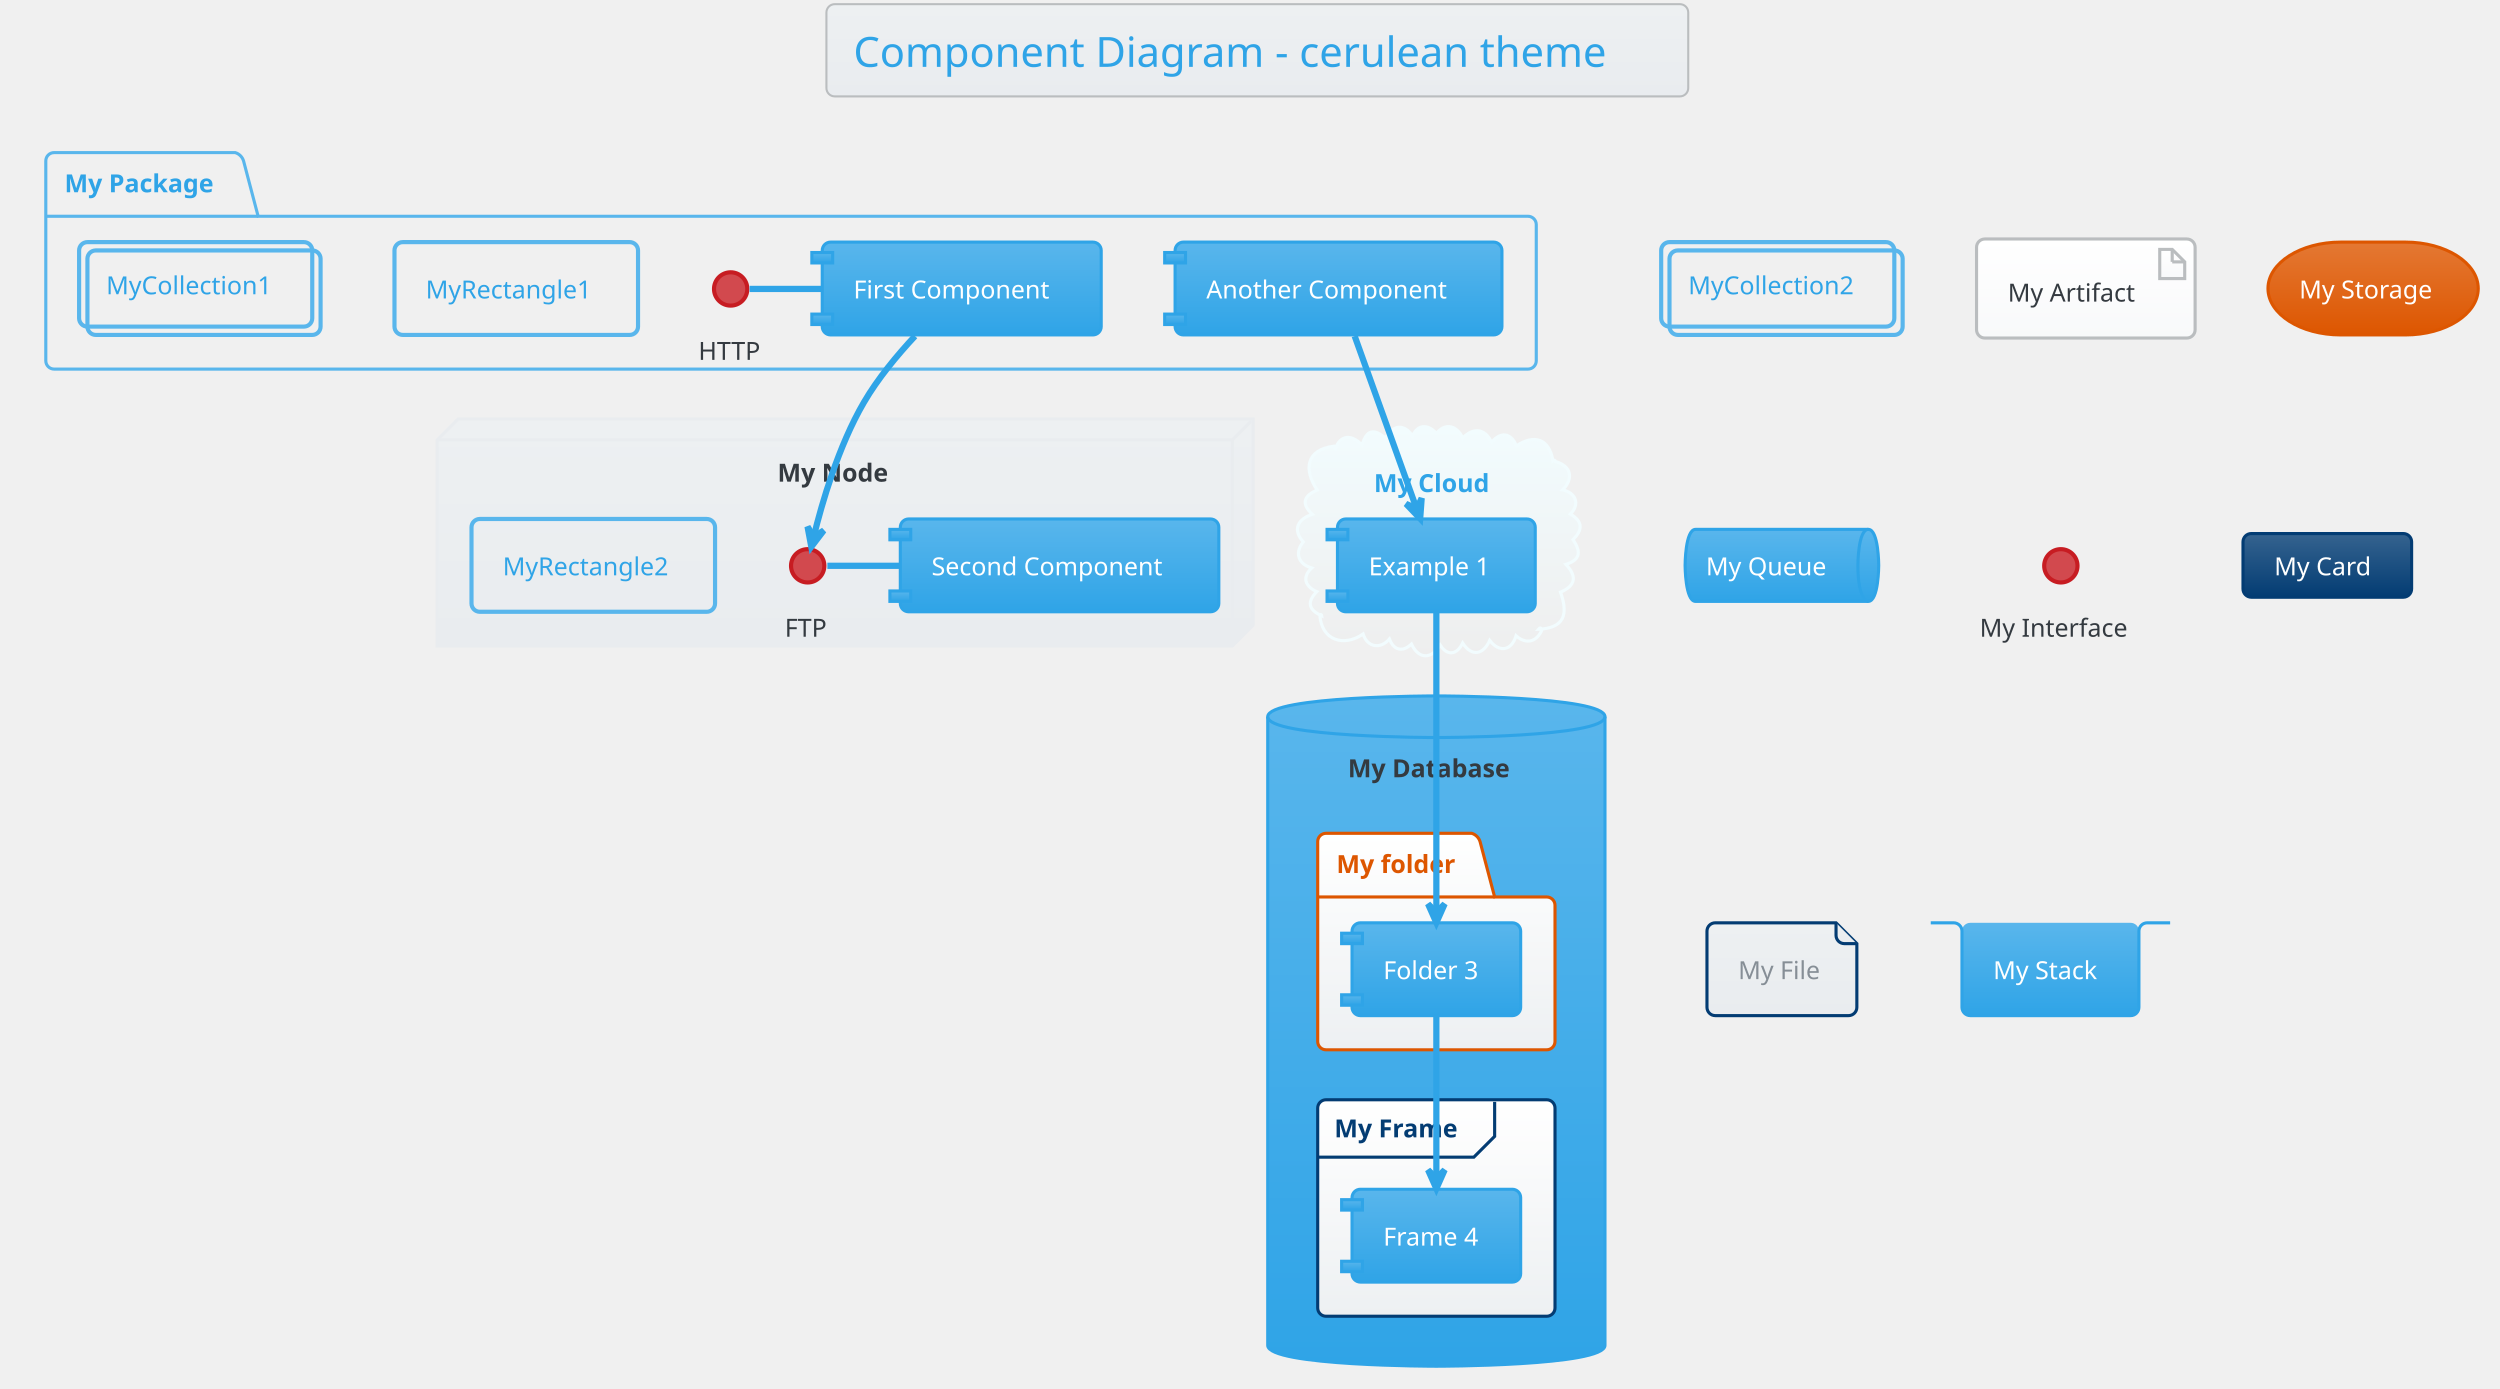
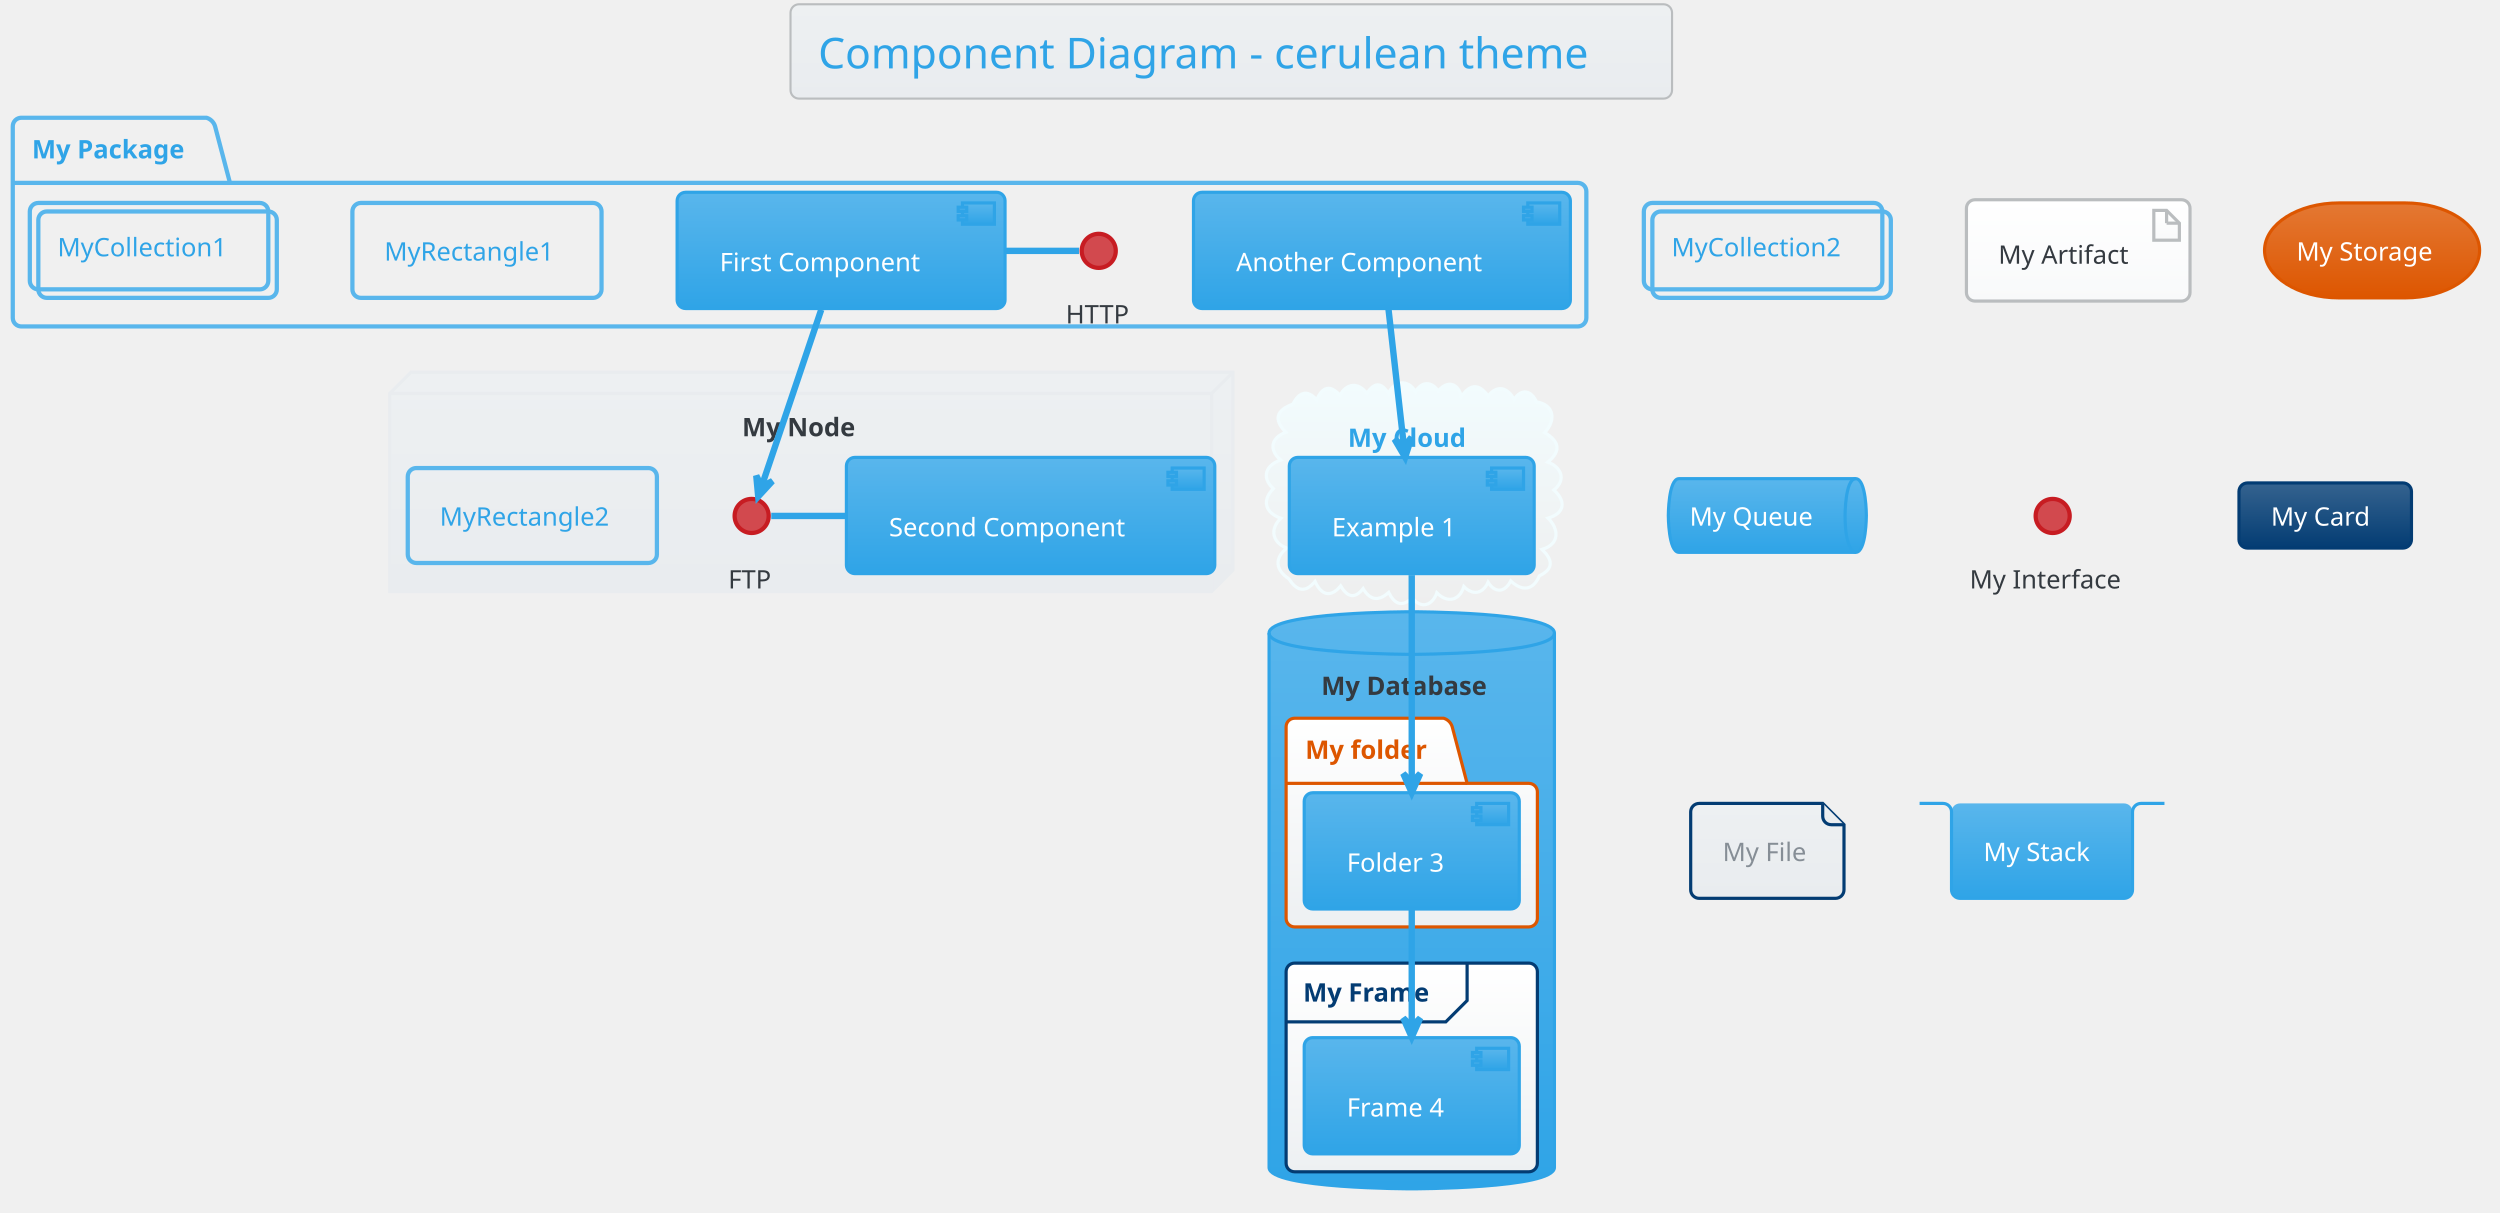
- <svg xmlns="http://www.w3.org/2000/svg" contentScriptType="application/ecmascript" contentStyleType="text/css" height="695.833px" preserveAspectRatio="none" style="width:1251px;height:695px;background:#00000000;" version="1.1" viewBox="0 0 1251 695" width="1251.042px" zoomAndPan="magnify">
+ <svg xmlns="http://www.w3.org/2000/svg" contentScriptType="application/ecmascript" contentStyleType="text/css" height="593.75px" preserveAspectRatio="none" style="width:1223px;height:593px;background:#00000000;" version="1.1" viewBox="0 0 1223 593" width="1223.958px" zoomAndPan="magnify">
  <defs>
-     <linearGradient id="g1f52p0mfch8zu0" x1="50%" x2="50%" y1="0%" y2="100%">
+     <linearGradient id="g195crg0x6zgbq0" x1="50%" x2="50%" y1="0%" y2="100%">
      <stop offset="0%" stop-color="#EDF0F2" />
      <stop offset="100%" stop-color="#E9ECEF" />
    </linearGradient>
-     <linearGradient id="g1f52p0mfch8zu1" x1="50%" x2="50%" y1="0%" y2="100%">
+     <linearGradient id="g195crg0x6zgbq1" x1="50%" x2="50%" y1="0%" y2="100%">
      <stop offset="0%" stop-color="#F2FCFE" />
      <stop offset="100%" stop-color="#EEEEEE" />
    </linearGradient>
-     <linearGradient id="g1f52p0mfch8zu2" x1="50%" x2="50%" y1="0%" y2="100%">
+     <linearGradient id="g195crg0x6zgbq2" x1="50%" x2="50%" y1="0%" y2="100%">
      <stop offset="0%" stop-color="#59B6EC" />
      <stop offset="100%" stop-color="#2FA4E7" />
    </linearGradient>
-     <linearGradient id="g1f52p0mfch8zu3" x1="50%" x2="50%" y1="0%" y2="100%">
+     <linearGradient id="g195crg0x6zgbq3" x1="50%" x2="50%" y1="0%" y2="100%">
      <stop offset="0%" stop-color="#FFFFFF" />
      <stop offset="100%" stop-color="#EDF0F2" />
    </linearGradient>
-     <linearGradient id="g1f52p0mfch8zu4" x1="50%" x2="50%" y1="0%" y2="100%">
+     <linearGradient id="g195crg0x6zgbq4" x1="50%" x2="50%" y1="0%" y2="100%">
      <stop offset="0%" stop-color="#FFFFFF" />
      <stop offset="100%" stop-color="#F8F9FA" />
    </linearGradient>
-     <linearGradient id="g1f52p0mfch8zu5" x1="50%" x2="50%" y1="0%" y2="100%">
+     <linearGradient id="g195crg0x6zgbq5" x1="50%" x2="50%" y1="0%" y2="100%">
      <stop offset="0%" stop-color="#E47833" />
      <stop offset="100%" stop-color="#DD5600" />
    </linearGradient>
-     <linearGradient id="g1f52p0mfch8zu6" x1="50%" x2="50%" y1="0%" y2="100%">
+     <linearGradient id="g195crg0x6zgbq6" x1="50%" x2="50%" y1="0%" y2="100%">
      <stop offset="0%" stop-color="#35638F" />
      <stop offset="100%" stop-color="#033C73" />
    </linearGradient>
  </defs>
  <g>
-     <rect fill="url(#g1f52p0mfch8zu0)" height="46.153" rx="4.167" ry="4.167" style="stroke: #BABDBF; stroke-width: 1.042;" width="431.25" x="413.542" y="2.083" />
-     <text fill="#2FA4E7" font-family="Verdana" font-size="20.833" lengthAdjust="spacingAndGlyphs" textLength="404.167" x="427.083" y="33.445">Component Diagram - cerulean theme</text>
-     <path d="M27.083,76.361 L117.708,76.361 A6.25,6.25 0 0 1 121.875,80.528 L129.167,108.219 L764.583,108.219 A4.167,4.167 0 0 1 768.75,112.386 L768.75,180.528 A4.167,4.167 0 0 1 764.583,184.694 L27.083,184.694 A4.167,4.167 0 0 1 22.917,180.528 L22.917,80.528 A4.167,4.167 0 0 1 27.083,76.361 " fill="#00000000" style="stroke: #59B6EC; stroke-width: 1.562;" />
-     <line style="stroke: #59B6EC; stroke-width: 1.562;" x1="22.917" x2="129.167" y1="108.219" y2="108.219" />
-     <text fill="#2FA4E7" font-family="Verdana" font-size="12.5" font-weight="bold" lengthAdjust="spacingAndGlyphs" textLength="82.292" x="32.292" y="96.22">My Package</text>
-     <polygon fill="url(#g1f52p0mfch8zu0)" points="218.75,220.111,229.167,209.694,627.083,209.694,627.083,312.819,616.667,323.236,218.75,323.236,218.75,220.111" style="stroke: #E9ECEF; stroke-width: 1.562;" />
-     <line style="stroke: #E9ECEF; stroke-width: 1.562;" x1="616.667" x2="626.042" y1="220.111" y2="210.736" />
-     <line style="stroke: #E9ECEF; stroke-width: 1.562;" x1="218.75" x2="616.667" y1="220.111" y2="220.111" />
-     <line style="stroke: #E9ECEF; stroke-width: 1.562;" x1="616.667" x2="616.667" y1="220.111" y2="323.236" />
-     <text fill="#343A40" font-family="Verdana" font-size="12.5" font-weight="bold" lengthAdjust="spacingAndGlyphs" textLength="59.375" x="389.062" y="241.012">My Node</text>
-     <path d="M667.925,225.047 C670.765,217.118 676.477,217.381 681.581,222.716 C683.749,215.081 687.475,214.2 693.341,219.302 C696.602,212.798 702.547,211.593 706.862,218.216 C709.44,211.876 714.973,212.44 718.764,216.878 C723.478,211.072 729.284,213.263 731.949,219.182 C737.171,213.832 743.013,214.221 746.392,221.32 C750.919,215.904 756.015,216.405 758.819,223.09 C767.63,217.23 775.208,219.357 777.083,230.528 C777.644,230.088 778.184,230.139 778.352,230.932 C786.328,233.231 787.557,239.424 781.943,245.154 C788.464,246.482 790.855,252.214 785.817,257.245 C792.106,260.929 792.105,265.156 787.136,270.004 C790.968,275.701 791.274,280.022 783.577,282.412 C789.108,288.284 788.633,293.039 780.869,296.323 C784.778,307.207 783.08,314.272 769.792,314.903 C770.529,314.003 771.103,314.041 771.63,315.1 C769.045,321.231 763.715,322.724 758.636,318.119 C756.34,325.842 750.213,326.644 745.442,320.468 C742.293,327.648 736.444,328.793 731.915,321.784 C729.144,327.53 724.437,328.625 720.649,322.771 C716.39,329.914 710.041,330.157 706.283,322.292 C701.872,326.526 697.389,325.444 695.278,319.745 C690.82,324.954 684.256,324.079 682.09,317.237 C672.539,323.927 661.235,320.582 660.417,307.611 C660.987,307.304 661.35,307.598 661.43,308.173 C654.902,305.239 653.71,301.445 658.899,296.062 C653.258,293.581 651.237,288.975 656.379,284.202 C649.691,282.332 647.641,276.69 652.147,271.182 C646.438,264.784 649.722,259.63 656.659,257.361 C651.001,251.993 652.353,248.082 659.125,245.243 C652.429,235.164 653.172,225.035 667.708,223.236 C668.636,223.703 668.672,224.38 667.925,225.047 " fill="url(#g1f52p0mfch8zu1)" style="stroke: #F2FCFE; stroke-width: 1.562;" />
-     <text fill="#2FA4E7" font-family="Verdana" font-size="12.5" font-weight="bold" lengthAdjust="spacingAndGlyphs" textLength="62.5" x="687.5" y="246.22">My Cloud</text>
-     <path d="M634.375,358.653 C634.375,348.236 718.75,348.236 718.75,348.236 C718.75,348.236 803.125,348.236 803.125,358.653 L803.125,673.236 C803.125,683.653 718.75,683.653 718.75,683.653 C718.75,683.653 634.375,683.653 634.375,673.236 L634.375,358.653 " fill="url(#g1f52p0mfch8zu2)" style="stroke: #2FA4E7; stroke-width: 1.562;" />
-     <path d="M634.375,358.653 C634.375,369.069 718.75,369.069 718.75,369.069 C718.75,369.069 803.125,369.069 803.125,358.653 " fill="none" style="stroke: #2FA4E7; stroke-width: 1.562;" />
-     <text fill="#343A40" font-family="Verdana" font-size="12.5" font-weight="bold" lengthAdjust="spacingAndGlyphs" textLength="88.542" x="674.479" y="388.928">My Database</text>
-     <path d="M663.542,416.986 L736.458,416.986 A6.25,6.25 0 0 1 740.625,421.153 L747.917,448.844 L773.958,448.844 A4.167,4.167 0 0 1 778.125,453.011 L778.125,521.153 A4.167,4.167 0 0 1 773.958,525.319 L663.542,525.319 A4.167,4.167 0 0 1 659.375,521.153 L659.375,421.153 A4.167,4.167 0 0 1 663.542,416.986 " fill="url(#g1f52p0mfch8zu3)" style="stroke: #DD5600; stroke-width: 1.562;" />
-     <line style="stroke: #DD5600; stroke-width: 1.562;" x1="659.375" x2="747.917" y1="448.844" y2="448.844" />
-     <text fill="#DD5600" font-family="Verdana" font-size="12.5" font-weight="bold" lengthAdjust="spacingAndGlyphs" textLength="64.583" x="668.75" y="436.845">My folder</text>
-     <rect fill="url(#g1f52p0mfch8zu3)" height="108.333" rx="4.167" ry="4.167" style="stroke: #033C73; stroke-width: 1.562;" width="118.75" x="659.375" y="550.319" />
-     <path d="M747.917,551.361 L747.917,568.636 L737.5,579.053 L659.375,579.053 " fill="none" style="stroke: #033C73; stroke-width: 1.562;" />
-     <text fill="#033C73" font-family="Verdana" font-size="12.5" font-weight="bold" lengthAdjust="spacingAndGlyphs" textLength="67.708" x="667.708" y="569.137">My Frame</text>
-     <ellipse cx="365.625" cy="144.59" fill="#D2494E" rx="8.333" ry="8.333" style="stroke: #C71C22; stroke-width: 2.083;" />
-     <text fill="#343A40" font-family="Verdana" font-size="12.5" lengthAdjust="spacingAndGlyphs" textLength="32.292" x="349.479" y="180.074">HTTP</text>
-     <rect fill="url(#g1f52p0mfch8zu2)" height="46.442" rx="4.167" ry="4.167" style="stroke: #2FA4E7; stroke-width: 1.562;" width="139.583" x="411.458" y="121.153" />
-     <rect fill="url(#g1f52p0mfch8zu2)" height="5.208" style="stroke: #2FA4E7; stroke-width: 1.562;" width="10.417" x="406.25" y="126.361" />
-     <rect fill="url(#g1f52p0mfch8zu2)" height="5.208" style="stroke: #2FA4E7; stroke-width: 1.562;" width="10.417" x="406.25" y="157.178" />
-     <text fill="#FFFFFF" font-family="Verdana" font-size="12.5" lengthAdjust="spacingAndGlyphs" textLength="108.333" x="427.083" y="149.345">First Component</text>
-     <rect fill="url(#g1f52p0mfch8zu2)" height="46.442" rx="4.167" ry="4.167" style="stroke: #2FA4E7; stroke-width: 1.562;" width="163.542" x="588.021" y="121.153" />
-     <rect fill="url(#g1f52p0mfch8zu2)" height="5.208" style="stroke: #2FA4E7; stroke-width: 1.562;" width="10.417" x="582.812" y="126.361" />
-     <rect fill="url(#g1f52p0mfch8zu2)" height="5.208" style="stroke: #2FA4E7; stroke-width: 1.562;" width="10.417" x="582.812" y="157.178" />
-     <text fill="#FFFFFF" font-family="Verdana" font-size="12.5" lengthAdjust="spacingAndGlyphs" textLength="132.292" x="603.646" y="149.345">Another Component</text>
-     <rect fill="#00000000" height="46.442" rx="4.167" ry="4.167" style="stroke: #59B6EC; stroke-width: 2.083;" width="121.875" x="197.396" y="121.153" />
-     <text fill="#2FA4E7" font-family="Verdana" font-size="12.5" lengthAdjust="spacingAndGlyphs" textLength="90.625" x="213.021" y="149.345">MyRectangle1</text>
-     <rect fill="#00000000" height="42.275" rx="4.167" ry="4.167" style="stroke: #59B6EC; stroke-width: 2.083;" width="116.667" x="43.75" y="125.319" />
-     <rect fill="#00000000" height="42.275" rx="4.167" ry="4.167" style="stroke: #59B6EC; stroke-width: 2.083;" width="116.667" x="39.583" y="121.153" />
-     <text fill="#2FA4E7" font-family="Verdana" font-size="12.5" lengthAdjust="spacingAndGlyphs" textLength="89.583" x="53.125" y="147.262">MyCollection1</text>
-     <ellipse cx="404.167" cy="283.132" fill="#D2494E" rx="8.333" ry="8.333" style="stroke: #C71C22; stroke-width: 2.083;" />
-     <text fill="#343A40" font-family="Verdana" font-size="12.5" lengthAdjust="spacingAndGlyphs" textLength="22.917" x="392.708" y="318.616">FTP</text>
-     <rect fill="url(#g1f52p0mfch8zu2)" height="46.442" rx="4.167" ry="4.167" style="stroke: #2FA4E7; stroke-width: 1.562;" width="159.375" x="450.521" y="259.694" />
-     <rect fill="url(#g1f52p0mfch8zu2)" height="5.208" style="stroke: #2FA4E7; stroke-width: 1.562;" width="10.417" x="445.312" y="264.903" />
-     <rect fill="url(#g1f52p0mfch8zu2)" height="5.208" style="stroke: #2FA4E7; stroke-width: 1.562;" width="10.417" x="445.312" y="295.719" />
-     <text fill="#FFFFFF" font-family="Verdana" font-size="12.5" lengthAdjust="spacingAndGlyphs" textLength="128.125" x="466.146" y="287.887">Second Component</text>
-     <rect fill="#00000000" height="46.442" rx="4.167" ry="4.167" style="stroke: #59B6EC; stroke-width: 2.083;" width="121.875" x="235.938" y="259.694" />
-     <text fill="#2FA4E7" font-family="Verdana" font-size="12.5" lengthAdjust="spacingAndGlyphs" textLength="90.625" x="251.562" y="287.887">MyRectangle2</text>
-     <rect fill="url(#g1f52p0mfch8zu2)" height="46.442" rx="4.167" ry="4.167" style="stroke: #2FA4E7; stroke-width: 1.562;" width="98.958" x="669.271" y="259.694" />
-     <rect fill="url(#g1f52p0mfch8zu2)" height="5.208" style="stroke: #2FA4E7; stroke-width: 1.562;" width="10.417" x="664.062" y="264.903" />
-     <rect fill="url(#g1f52p0mfch8zu2)" height="5.208" style="stroke: #2FA4E7; stroke-width: 1.562;" width="10.417" x="664.062" y="295.719" />
-     <text fill="#FFFFFF" font-family="Verdana" font-size="12.5" lengthAdjust="spacingAndGlyphs" textLength="67.708" x="684.896" y="287.887">Example 1</text>
-     <rect fill="url(#g1f52p0mfch8zu2)" height="46.442" rx="4.167" ry="4.167" style="stroke: #2FA4E7; stroke-width: 1.562;" width="84.375" x="676.562" y="461.778" />
-     <rect fill="url(#g1f52p0mfch8zu2)" height="5.208" style="stroke: #2FA4E7; stroke-width: 1.562;" width="10.417" x="671.354" y="466.986" />
-     <rect fill="url(#g1f52p0mfch8zu2)" height="5.208" style="stroke: #2FA4E7; stroke-width: 1.562;" width="10.417" x="671.354" y="497.803" />
-     <text fill="#FFFFFF" font-family="Verdana" font-size="12.5" lengthAdjust="spacingAndGlyphs" textLength="53.125" x="692.188" y="489.97">Folder 3</text>
-     <rect fill="url(#g1f52p0mfch8zu2)" height="46.442" rx="4.167" ry="4.167" style="stroke: #2FA4E7; stroke-width: 1.562;" width="84.375" x="676.562" y="595.111" />
-     <rect fill="url(#g1f52p0mfch8zu2)" height="5.208" style="stroke: #2FA4E7; stroke-width: 1.562;" width="10.417" x="671.354" y="600.319" />
-     <rect fill="url(#g1f52p0mfch8zu2)" height="5.208" style="stroke: #2FA4E7; stroke-width: 1.562;" width="10.417" x="671.354" y="631.136" />
-     <text fill="#FFFFFF" font-family="Verdana" font-size="12.5" lengthAdjust="spacingAndGlyphs" textLength="53.125" x="692.188" y="623.303">Frame 4</text>
-     <rect fill="#00000000" height="42.275" rx="4.167" ry="4.167" style="stroke: #59B6EC; stroke-width: 2.083;" width="116.667" x="835.417" y="125.319" />
-     <rect fill="#00000000" height="42.275" rx="4.167" ry="4.167" style="stroke: #59B6EC; stroke-width: 2.083;" width="116.667" x="831.25" y="121.153" />
-     <text fill="#2FA4E7" font-family="Verdana" font-size="12.5" lengthAdjust="spacingAndGlyphs" textLength="89.583" x="844.792" y="147.262">MyCollection2</text>
-     <rect fill="url(#g1f52p0mfch8zu4)" height="49.567" rx="4.167" ry="4.167" style="stroke: #BABDBF; stroke-width: 1.562;" width="109.375" x="989.062" y="119.59" />
-     <polygon fill="url(#g1f52p0mfch8zu4)" points="1080.729,124.799,1080.729,139.382,1093.229,139.382,1093.229,131.049,1086.979,124.799,1080.729,124.799" style="stroke: #BABDBF; stroke-width: 1.562;" />
-     <line style="stroke: #BABDBF; stroke-width: 1.562;" x1="1086.979" x2="1086.979" y1="124.799" y2="131.049" />
-     <line style="stroke: #BABDBF; stroke-width: 1.562;" x1="1093.229" x2="1086.979" y1="131.049" y2="131.049" />
-     <text fill="#343A40" font-family="Verdana" font-size="12.5" lengthAdjust="spacingAndGlyphs" textLength="67.708" x="1004.688" y="150.907">My Artifact</text>
-     <rect fill="url(#g1f52p0mfch8zu5)" height="46.442" rx="36.458" ry="36.458" style="stroke: #DD5600; stroke-width: 1.562;" width="105.208" x="1134.896" y="121.153" />
-     <text fill="#FFFFFF" font-family="Verdana" font-size="12.5" lengthAdjust="spacingAndGlyphs" textLength="73.958" x="1150.521" y="149.345">My Storage</text>
-     <path d="M848.438,264.903 L934.896,264.903 C940.104,264.903 940.104,282.915 940.104,282.915 C940.104,282.915 940.104,300.928 934.896,300.928 L848.438,300.928 C843.229,300.928 843.229,282.915 843.229,282.915 C843.229,282.915 843.229,264.903 848.438,264.903 " fill="url(#g1f52p0mfch8zu2)" style="stroke: #2FA4E7; stroke-width: 1.562;" />
-     <path d="M934.896,264.903 C929.688,264.903 929.688,282.915 929.688,282.915 C929.688,300.928 934.896,300.928 934.896,300.928 " fill="none" style="stroke: #2FA4E7; stroke-width: 1.562;" />
-     <text fill="#FFFFFF" font-family="Verdana" font-size="12.5" lengthAdjust="spacingAndGlyphs" textLength="65.625" x="853.646" y="287.887">My Queue</text>
-     <ellipse cx="1031.25" cy="283.132" fill="#D2494E" rx="8.333" ry="8.333" style="stroke: #C71C22; stroke-width: 2.083;" />
-     <text fill="#343A40" font-family="Verdana" font-size="12.5" lengthAdjust="spacingAndGlyphs" textLength="81.25" x="990.625" y="318.616">My Interface</text>
-     <rect fill="url(#g1f52p0mfch8zu6)" height="31.858" rx="4.167" ry="4.167" style="stroke: #033C73; stroke-width: 1.562;" width="84.375" x="1122.396" y="266.986" />
-     <text fill="#FFFFFF" font-family="Verdana" font-size="12.5" lengthAdjust="spacingAndGlyphs" textLength="53.125" x="1138.021" y="287.887">My Card</text>
-     <path d="M854.167,465.944 L854.167,504.053 A4.167,4.167 0 0 0 858.333,508.219 L925,508.219 A4.167,4.167 0 0 0 929.167,504.053 L929.167,472.194 L918.75,461.778 L858.333,461.778 A4.167,4.167 0 0 0 854.167,465.944 " fill="url(#g1f52p0mfch8zu0)" style="stroke: #033C73; stroke-width: 1.562;" />
-     <path d="M918.75,461.778 L918.75,468.028 A4.167,4.167 0 0 0 922.917,472.194 L929.167,472.194 " fill="url(#g1f52p0mfch8zu0)" style="stroke: #033C73; stroke-width: 1.562;" />
-     <text fill="#868E96" font-family="Verdana" font-size="12.5" lengthAdjust="spacingAndGlyphs" textLength="43.75" x="869.792" y="489.97">My File</text>
-     <rect fill="url(#g1f52p0mfch8zu2)" height="46.442" rx="4.167" ry="4.167" style="stroke: none; stroke-width: 1.562;" width="88.542" x="981.771" y="461.778" />
-     <path d="M966.146,461.778 L977.604,461.778 A4.167,4.167 0 0 1 981.771,465.944 L981.771,504.053 A4.167,4.167 0 0 0 985.938,508.219 L1066.146,508.219 A4.167,4.167 0 0 0 1070.312,504.053 L1070.312,465.944 A4.167,4.167 0 0 1 1074.479,461.778 L1085.938,461.778 " fill="none" style="stroke: #2FA4E7; stroke-width: 1.562;" />
-     <text fill="#FFFFFF" font-family="Verdana" font-size="12.5" lengthAdjust="spacingAndGlyphs" textLength="57.292" x="997.396" y="489.97">My Stack</text>
-     <path d="M375.109,144.59 C387.133,144.59 399.157,144.59 411.181,144.59 " fill="none" id="HTTP-First Component" style="stroke: #2FA4E7; stroke-width: 3.125;" />
-     <path d="M414.014,283.132 C426.118,283.132 438.221,283.132 450.325,283.132 " fill="none" id="FTP-Second Component" style="stroke: #2FA4E7; stroke-width: 3.125;" />
-     <path d="M457.856,168.196 C448.926,177.769 439.234,189.458 432.292,201.361 C419.527,223.245 411.28,251.839 407.202,268.464 " fill="none" id="First Component-&gt;FTP" style="stroke: #2FA4E7; stroke-width: 3.125;" />
-     <polygon fill="#2FA4E7" points="405.978,273.616,412.199,265.458,407.182,268.549,404.091,263.532,405.978,273.616" style="stroke: #2FA4E7; stroke-width: 3.125;" />
-     <path d="M677.876,168.165 C686.38,191.868 699.771,229.189 708.89,254.606 " fill="none" id="Another Component-&gt;Example 1" style="stroke: #2FA4E7; stroke-width: 3.125;" />
-     <polygon fill="#2FA4E7" points="710.653,259.524,711.409,249.292,708.894,254.621,703.565,252.107,710.653,259.524" style="stroke: #2FA4E7; stroke-width: 3.125;" />
-     <path d="M718.75,306.728 C718.75,343.436 718.75,416.018 718.75,456.041 " fill="none" id="Example 1-&gt;Folder 3" style="stroke: #2FA4E7; stroke-width: 3.125;" />
-     <polygon fill="#2FA4E7" points="718.75,461.703,722.917,452.328,718.75,456.494,714.583,452.328,718.75,461.703" style="stroke: #2FA4E7; stroke-width: 3.125;" />
-     <path d="M718.75,508.819 C718.75,531.169 718.75,565.451 718.75,589.523 " fill="none" id="Folder 3-&gt;Frame 4" style="stroke: #2FA4E7; stroke-width: 3.125;" />
-     <polygon fill="#2FA4E7" points="718.75,594.8,722.917,585.425,718.75,589.591,714.583,585.425,718.75,594.8" style="stroke: #2FA4E7; stroke-width: 3.125;" />
+     <rect fill="url(#g195crg0x6zgbq0)" height="46.153" rx="4.167" ry="4.167" style="stroke: #BABDBF; stroke-width: 1.042;" width="431.25" x="386.719" y="2.083" />
+     <text fill="#2FA4E7" font-family="Verdana" font-size="20.833" lengthAdjust="spacingAndGlyphs" textLength="404.167" x="400.26" y="33.445">Component Diagram - cerulean theme</text>
+     <path d="M10.417,57.611 L101.042,57.611 A6.25,6.25 0 0 1 105.208,61.778 L112.5,89.469 L771.875,89.469 A4.167,4.167 0 0 1 776.042,93.636 L776.042,155.528 A4.167,4.167 0 0 1 771.875,159.694 L10.417,159.694 A4.167,4.167 0 0 1 6.25,155.528 L6.25,61.778 A4.167,4.167 0 0 1 10.417,57.611 " fill="#00000000" style="stroke: #59B6EC; stroke-width: 2.083;" />
+     <line style="stroke: #59B6EC; stroke-width: 2.083;" x1="6.25" x2="112.5" y1="89.469" y2="89.469" />
+     <text fill="#2FA4E7" font-family="Verdana" font-size="12.5" font-weight="bold" lengthAdjust="spacingAndGlyphs" textLength="82.292" x="15.625" y="77.47">My Package</text>
+     <polygon fill="url(#g195crg0x6zgbq0)" points="190.625,192.507,201.042,182.09,603.125,182.09,603.125,278.965,592.708,289.382,190.625,289.382,190.625,192.507" style="stroke: #E9ECEF; stroke-width: 1.562;" />
+     <line style="stroke: #E9ECEF; stroke-width: 1.562;" x1="592.708" x2="603.125" y1="192.507" y2="182.09" />
+     <line style="stroke: #E9ECEF; stroke-width: 1.562;" x1="190.625" x2="592.708" y1="192.507" y2="192.507" />
+     <line style="stroke: #E9ECEF; stroke-width: 1.562;" x1="592.708" x2="592.708" y1="192.507" y2="289.382" />
+     <text fill="#343A40" font-family="Verdana" font-size="12.5" font-weight="bold" lengthAdjust="spacingAndGlyphs" textLength="59.375" x="363.021" y="213.407">My Node</text>
+     <path d="M632.442,197.711 C635.32,192.161 639.269,190.11 644.145,195.591 C646.801,189.365 650.543,187.866 655.504,193.357 C658.849,187.322 664.47,186.872 668.654,192.403 C672.333,187.077 675.55,186.69 679.181,192.449 C682.208,186.098 688.703,185.354 692.532,191.599 C695.401,186.441 700.395,186.443 703.538,191.298 C708.104,185.832 713.35,187.337 714.917,194.091 C719.081,187.712 723.534,187.471 728.005,193.774 C732.448,187.845 737.74,189.673 740.678,195.41 C744.424,189.737 749.096,191.036 751.658,196.57 C760.937,198.188 760.915,206.11 755.68,211.609 C762.583,215.755 764.135,220.447 757.197,226.046 C763.562,228.335 766.549,234.658 760.165,239.715 C766.173,245.089 765.644,251.073 757.308,253.466 C762.671,258.763 763.177,266.196 754.369,268.772 C759.348,273.622 760.524,278.097 753.068,281.696 C749.916,289.133 744.422,289.232 739.05,284.189 C736.269,289.812 731.403,290.36 727.972,284.834 C725.415,290.53 720.455,291.41 716.11,286.916 C713.927,294.045 707.935,295.15 702.889,289.996 C700.907,296.003 695.25,298.33 690.875,292.406 C685.724,297.404 682.14,295.346 679.334,289.832 C674.341,294.298 670.277,293.705 666.831,287.942 C662.493,293.527 658.904,291.729 655.841,286.631 C650.743,292.785 646.215,290.898 643.327,284.438 C638.303,290.452 634.312,288.929 630.474,283.146 C624.076,278.911 623.24,273.172 629.495,268.113 C622.357,265.519 621.057,258.676 626.589,253.553 C619.12,250.883 617.02,245.108 622.902,239.046 C616.719,233.286 619.481,227.4 626.51,225.047 C620.542,220.042 621.819,214.044 629.026,211.483 C622.791,205.099 624.537,200.589 632.442,197.711 " fill="url(#g195crg0x6zgbq1)" style="stroke: #F2FCFE; stroke-width: 1.562;" />
+     <text fill="#2FA4E7" font-family="Verdana" font-size="12.5" font-weight="bold" lengthAdjust="spacingAndGlyphs" textLength="62.5" x="659.375" y="218.616">My Cloud</text>
+     <path d="M620.833,309.694 C620.833,299.278 690.625,299.278 690.625,299.278 C690.625,299.278 760.417,299.278 760.417,309.694 L760.417,571.153 C760.417,581.569 690.625,581.569 690.625,581.569 C690.625,581.569 620.833,581.569 620.833,571.153 L620.833,309.694 " fill="url(#g195crg0x6zgbq2)" style="stroke: #2FA4E7; stroke-width: 1.562;" />
+     <path d="M620.833,309.694 C620.833,320.111 690.625,320.111 690.625,320.111 C690.625,320.111 760.417,320.111 760.417,309.694 " fill="none" style="stroke: #2FA4E7; stroke-width: 1.562;" />
+     <text fill="#343A40" font-family="Verdana" font-size="12.5" font-weight="bold" lengthAdjust="spacingAndGlyphs" textLength="88.542" x="646.354" y="339.97">My Database</text>
+     <path d="M633.333,351.361 L706.25,351.361 A6.25,6.25 0 0 1 710.417,355.528 L717.708,383.219 L747.917,383.219 A4.167,4.167 0 0 1 752.083,387.386 L752.083,449.278 A4.167,4.167 0 0 1 747.917,453.444 L633.333,453.444 A4.167,4.167 0 0 1 629.167,449.278 L629.167,355.528 A4.167,4.167 0 0 1 633.333,351.361 " fill="url(#g195crg0x6zgbq3)" style="stroke: #DD5600; stroke-width: 1.562;" />
+     <line style="stroke: #DD5600; stroke-width: 1.562;" x1="629.167" x2="717.708" y1="383.219" y2="383.219" />
+     <text fill="#DD5600" font-family="Verdana" font-size="12.5" font-weight="bold" lengthAdjust="spacingAndGlyphs" textLength="64.583" x="638.542" y="371.22">My folder</text>
+     <rect fill="url(#g195crg0x6zgbq3)" height="102.083" rx="4.167" ry="4.167" style="stroke: #033C73; stroke-width: 1.562;" width="122.917" x="629.167" y="471.153" />
+     <path d="M717.708,471.153 L717.708,489.469 L707.292,499.886 L629.167,499.886 " fill="none" style="stroke: #033C73; stroke-width: 1.562;" />
+     <text fill="#033C73" font-family="Verdana" font-size="12.5" font-weight="bold" lengthAdjust="spacingAndGlyphs" textLength="67.708" x="637.5" y="489.97">My Frame</text>
+     <ellipse cx="537.5" cy="122.715" fill="#D2494E" rx="8.333" ry="8.333" style="stroke: #C71C22; stroke-width: 2.083;" />
+     <text fill="#343A40" font-family="Verdana" font-size="12.5" lengthAdjust="spacingAndGlyphs" textLength="32.292" x="521.354" y="158.199">HTTP</text>
+     <rect fill="url(#g195crg0x6zgbq2)" height="56.858" rx="4.167" ry="4.167" style="stroke: #2FA4E7; stroke-width: 1.562;" width="160.417" x="331.25" y="94.069" />
+     <rect fill="url(#g195crg0x6zgbq2)" height="10.417" style="stroke: #2FA4E7; stroke-width: 1.562;" width="15.625" x="470.833" y="99.278" />
+     <rect fill="url(#g195crg0x6zgbq2)" height="2.083" style="stroke: #2FA4E7; stroke-width: 1.562;" width="4.167" x="468.75" y="101.361" />
+     <rect fill="url(#g195crg0x6zgbq2)" height="2.083" style="stroke: #2FA4E7; stroke-width: 1.562;" width="4.167" x="468.75" y="105.528" />
+     <text fill="#FFFFFF" font-family="Verdana" font-size="12.5" lengthAdjust="spacingAndGlyphs" textLength="108.333" x="352.083" y="132.678">First Component</text>
+     <rect fill="url(#g195crg0x6zgbq2)" height="56.858" rx="4.167" ry="4.167" style="stroke: #2FA4E7; stroke-width: 1.562;" width="184.375" x="583.854" y="94.069" />
+     <rect fill="url(#g195crg0x6zgbq2)" height="10.417" style="stroke: #2FA4E7; stroke-width: 1.562;" width="15.625" x="747.396" y="99.278" />
+     <rect fill="url(#g195crg0x6zgbq2)" height="2.083" style="stroke: #2FA4E7; stroke-width: 1.562;" width="4.167" x="745.312" y="101.361" />
+     <rect fill="url(#g195crg0x6zgbq2)" height="2.083" style="stroke: #2FA4E7; stroke-width: 1.562;" width="4.167" x="745.312" y="105.528" />
+     <text fill="#FFFFFF" font-family="Verdana" font-size="12.5" lengthAdjust="spacingAndGlyphs" textLength="132.292" x="604.688" y="132.678">Another Component</text>
+     <rect fill="#00000000" height="46.442" rx="4.167" ry="4.167" style="stroke: #59B6EC; stroke-width: 2.083;" width="121.875" x="172.396" y="99.278" />
+     <text fill="#2FA4E7" font-family="Verdana" font-size="12.5" lengthAdjust="spacingAndGlyphs" textLength="90.625" x="188.021" y="127.47">MyRectangle1</text>
+     <rect fill="#00000000" height="42.275" rx="4.167" ry="4.167" style="stroke: #59B6EC; stroke-width: 2.083;" width="116.667" x="18.75" y="103.444" />
+     <rect fill="#00000000" height="42.275" rx="4.167" ry="4.167" style="stroke: #59B6EC; stroke-width: 2.083;" width="116.667" x="14.583" y="99.278" />
+     <text fill="#2FA4E7" font-family="Verdana" font-size="12.5" lengthAdjust="spacingAndGlyphs" textLength="89.583" x="28.125" y="125.387">MyCollection1</text>
+     <ellipse cx="367.708" cy="252.403" fill="#D2494E" rx="8.333" ry="8.333" style="stroke: #C71C22; stroke-width: 2.083;" />
+     <text fill="#343A40" font-family="Verdana" font-size="12.5" lengthAdjust="spacingAndGlyphs" textLength="22.917" x="356.25" y="287.887">FTP</text>
+     <rect fill="url(#g195crg0x6zgbq2)" height="56.858" rx="4.167" ry="4.167" style="stroke: #2FA4E7; stroke-width: 1.562;" width="180.208" x="414.062" y="223.757" />
+     <rect fill="url(#g195crg0x6zgbq2)" height="10.417" style="stroke: #2FA4E7; stroke-width: 1.562;" width="15.625" x="573.438" y="228.965" />
+     <rect fill="url(#g195crg0x6zgbq2)" height="2.083" style="stroke: #2FA4E7; stroke-width: 1.562;" width="4.167" x="571.354" y="231.049" />
+     <rect fill="url(#g195crg0x6zgbq2)" height="2.083" style="stroke: #2FA4E7; stroke-width: 1.562;" width="4.167" x="571.354" y="235.215" />
+     <text fill="#FFFFFF" font-family="Verdana" font-size="12.5" lengthAdjust="spacingAndGlyphs" textLength="128.125" x="434.896" y="262.366">Second Component</text>
+     <rect fill="#00000000" height="46.442" rx="4.167" ry="4.167" style="stroke: #59B6EC; stroke-width: 2.083;" width="121.875" x="199.479" y="228.965" />
+     <text fill="#2FA4E7" font-family="Verdana" font-size="12.5" lengthAdjust="spacingAndGlyphs" textLength="90.625" x="215.104" y="257.157">MyRectangle2</text>
+     <rect fill="url(#g195crg0x6zgbq2)" height="56.858" rx="4.167" ry="4.167" style="stroke: #2FA4E7; stroke-width: 1.562;" width="119.792" x="630.729" y="223.757" />
+     <rect fill="url(#g195crg0x6zgbq2)" height="10.417" style="stroke: #2FA4E7; stroke-width: 1.562;" width="15.625" x="729.688" y="228.965" />
+     <rect fill="url(#g195crg0x6zgbq2)" height="2.083" style="stroke: #2FA4E7; stroke-width: 1.562;" width="4.167" x="727.604" y="231.049" />
+     <rect fill="url(#g195crg0x6zgbq2)" height="2.083" style="stroke: #2FA4E7; stroke-width: 1.562;" width="4.167" x="727.604" y="235.215" />
+     <text fill="#FFFFFF" font-family="Verdana" font-size="12.5" lengthAdjust="spacingAndGlyphs" textLength="67.708" x="651.562" y="262.366">Example 1</text>
+     <rect fill="url(#g195crg0x6zgbq2)" height="56.858" rx="4.167" ry="4.167" style="stroke: #2FA4E7; stroke-width: 1.562;" width="105.208" x="638.021" y="387.819" />
+     <rect fill="url(#g195crg0x6zgbq2)" height="10.417" style="stroke: #2FA4E7; stroke-width: 1.562;" width="15.625" x="722.396" y="393.028" />
+     <rect fill="url(#g195crg0x6zgbq2)" height="2.083" style="stroke: #2FA4E7; stroke-width: 1.562;" width="4.167" x="720.312" y="395.111" />
+     <rect fill="url(#g195crg0x6zgbq2)" height="2.083" style="stroke: #2FA4E7; stroke-width: 1.562;" width="4.167" x="720.312" y="399.278" />
+     <text fill="#FFFFFF" font-family="Verdana" font-size="12.5" lengthAdjust="spacingAndGlyphs" textLength="53.125" x="658.854" y="426.428">Folder 3</text>
+     <rect fill="url(#g195crg0x6zgbq2)" height="56.858" rx="4.167" ry="4.167" style="stroke: #2FA4E7; stroke-width: 1.562;" width="105.208" x="638.021" y="507.611" />
+     <rect fill="url(#g195crg0x6zgbq2)" height="10.417" style="stroke: #2FA4E7; stroke-width: 1.562;" width="15.625" x="722.396" y="512.819" />
+     <rect fill="url(#g195crg0x6zgbq2)" height="2.083" style="stroke: #2FA4E7; stroke-width: 1.562;" width="4.167" x="720.312" y="514.903" />
+     <rect fill="url(#g195crg0x6zgbq2)" height="2.083" style="stroke: #2FA4E7; stroke-width: 1.562;" width="4.167" x="720.312" y="519.069" />
+     <text fill="#FFFFFF" font-family="Verdana" font-size="12.5" lengthAdjust="spacingAndGlyphs" textLength="53.125" x="658.854" y="546.22">Frame 4</text>
+     <rect fill="#00000000" height="42.275" rx="4.167" ry="4.167" style="stroke: #59B6EC; stroke-width: 2.083;" width="116.667" x="808.333" y="103.444" />
+     <rect fill="#00000000" height="42.275" rx="4.167" ry="4.167" style="stroke: #59B6EC; stroke-width: 2.083;" width="116.667" x="804.167" y="99.278" />
+     <text fill="#2FA4E7" font-family="Verdana" font-size="12.5" lengthAdjust="spacingAndGlyphs" textLength="89.583" x="817.708" y="125.387">MyCollection2</text>
+     <rect fill="url(#g195crg0x6zgbq4)" height="49.567" rx="4.167" ry="4.167" style="stroke: #BABDBF; stroke-width: 1.562;" width="109.375" x="961.979" y="97.715" />
+     <polygon fill="url(#g195crg0x6zgbq4)" points="1053.646,102.924,1053.646,117.507,1066.146,117.507,1066.146,109.174,1059.896,102.924,1053.646,102.924" style="stroke: #BABDBF; stroke-width: 1.562;" />
+     <line style="stroke: #BABDBF; stroke-width: 1.562;" x1="1059.896" x2="1059.896" y1="102.924" y2="109.174" />
+     <line style="stroke: #BABDBF; stroke-width: 1.562;" x1="1066.146" x2="1059.896" y1="109.174" y2="109.174" />
+     <text fill="#343A40" font-family="Verdana" font-size="12.5" lengthAdjust="spacingAndGlyphs" textLength="67.708" x="977.604" y="129.032">My Artifact</text>
+     <rect fill="url(#g195crg0x6zgbq5)" height="46.442" rx="36.458" ry="36.458" style="stroke: #DD5600; stroke-width: 1.562;" width="105.208" x="1107.812" y="99.278" />
+     <text fill="#FFFFFF" font-family="Verdana" font-size="12.5" lengthAdjust="spacingAndGlyphs" textLength="73.958" x="1123.438" y="127.47">My Storage</text>
+     <path d="M821.354,234.174 L907.812,234.174 C913.021,234.174 913.021,252.186 913.021,252.186 C913.021,252.186 913.021,270.199 907.812,270.199 L821.354,270.199 C816.146,270.199 816.146,252.186 816.146,252.186 C816.146,252.186 816.146,234.174 821.354,234.174 " fill="url(#g195crg0x6zgbq2)" style="stroke: #2FA4E7; stroke-width: 1.562;" />
+     <path d="M907.812,234.174 C902.604,234.174 902.604,252.186 902.604,252.186 C902.604,270.199 907.812,270.199 907.812,270.199 " fill="none" style="stroke: #2FA4E7; stroke-width: 1.562;" />
+     <text fill="#FFFFFF" font-family="Verdana" font-size="12.5" lengthAdjust="spacingAndGlyphs" textLength="65.625" x="826.562" y="257.157">My Queue</text>
+     <ellipse cx="1004.167" cy="252.403" fill="#D2494E" rx="8.333" ry="8.333" style="stroke: #C71C22; stroke-width: 2.083;" />
+     <text fill="#343A40" font-family="Verdana" font-size="12.5" lengthAdjust="spacingAndGlyphs" textLength="81.25" x="963.542" y="287.887">My Interface</text>
+     <rect fill="url(#g195crg0x6zgbq6)" height="31.858" rx="4.167" ry="4.167" style="stroke: #033C73; stroke-width: 1.562;" width="84.375" x="1095.312" y="236.257" />
+     <text fill="#FFFFFF" font-family="Verdana" font-size="12.5" lengthAdjust="spacingAndGlyphs" textLength="53.125" x="1110.938" y="257.157">My Card</text>
+     <path d="M827.083,397.194 L827.083,435.303 A4.167,4.167 0 0 0 831.25,439.469 L897.917,439.469 A4.167,4.167 0 0 0 902.083,435.303 L902.083,403.444 L891.667,393.028 L831.25,393.028 A4.167,4.167 0 0 0 827.083,397.194 " fill="url(#g195crg0x6zgbq0)" style="stroke: #033C73; stroke-width: 1.562;" />
+     <path d="M891.667,393.028 L891.667,399.278 A4.167,4.167 0 0 0 895.833,403.444 L902.083,403.444 " fill="url(#g195crg0x6zgbq0)" style="stroke: #033C73; stroke-width: 1.562;" />
+     <text fill="#868E96" font-family="Verdana" font-size="12.5" lengthAdjust="spacingAndGlyphs" textLength="43.75" x="842.708" y="421.22">My File</text>
+     <rect fill="url(#g195crg0x6zgbq2)" height="46.442" rx="4.167" ry="4.167" style="stroke: none; stroke-width: 1.562;" width="88.542" x="954.688" y="393.028" />
+     <path d="M939.062,393.028 L950.521,393.028 A4.167,4.167 0 0 1 954.688,397.194 L954.688,435.303 A4.167,4.167 0 0 0 958.854,439.469 L1039.062,439.469 A4.167,4.167 0 0 0 1043.229,435.303 L1043.229,397.194 A4.167,4.167 0 0 1 1047.396,393.028 L1058.854,393.028 " fill="none" style="stroke: #2FA4E7; stroke-width: 1.562;" />
+     <text fill="#FFFFFF" font-family="Verdana" font-size="12.5" lengthAdjust="spacingAndGlyphs" textLength="57.292" x="970.312" y="421.22">My Stack</text>
+     <path d="M527.841,122.715 C515.798,122.715 503.755,122.715 491.712,122.715 " fill="none" id="HTTP-First Component" style="stroke: #2FA4E7; stroke-width: 3.125;" />
+     <path d="M377.303,252.403 C389.527,252.403 401.751,252.403 413.975,252.403 " fill="none" id="FTP-Second Component" style="stroke: #2FA4E7; stroke-width: 3.125;" />
+     <path d="M401.749,151.497 C392.736,178.213 379.684,216.903 372.648,237.76 " fill="none" id="First Component-&gt;FTP" style="stroke: #2FA4E7; stroke-width: 3.125;" />
+     <polygon fill="#2FA4E7" points="370.913,242.903,377.858,235.351,372.578,237.968,369.962,232.688,370.913,242.903" style="stroke: #2FA4E7; stroke-width: 3.125;" />
+     <path d="M679.278,151.497 C681.497,171.226 684.449,197.484 686.787,218.269 " fill="none" id="Another Component-&gt;Example 1" style="stroke: #2FA4E7; stroke-width: 3.125;" />
+     <polygon fill="#2FA4E7" points="687.398,223.701,690.49,213.919,686.815,218.526,682.209,214.851,687.398,223.701" style="stroke: #2FA4E7; stroke-width: 3.125;" />
+     <path d="M690.625,281.356 C690.625,309.588 690.625,352.519 690.625,382.383 " fill="none" id="Example 1-&gt;Folder 3" style="stroke: #2FA4E7; stroke-width: 3.125;" />
+     <polygon fill="#2FA4E7" points="690.625,387.801,694.792,378.426,690.625,382.593,686.458,378.426,690.625,387.801" style="stroke: #2FA4E7; stroke-width: 3.125;" />
+     <path d="M690.625,445.158 C690.625,462.221 690.625,483.969 690.625,501.937 " fill="none" id="Folder 3-&gt;Frame 4" style="stroke: #2FA4E7; stroke-width: 3.125;" />
+     <polygon fill="#2FA4E7" points="690.625,507.383,694.792,498.008,690.625,502.174,686.458,498.008,690.625,507.383" style="stroke: #2FA4E7; stroke-width: 3.125;" />
  </g>
</svg>
